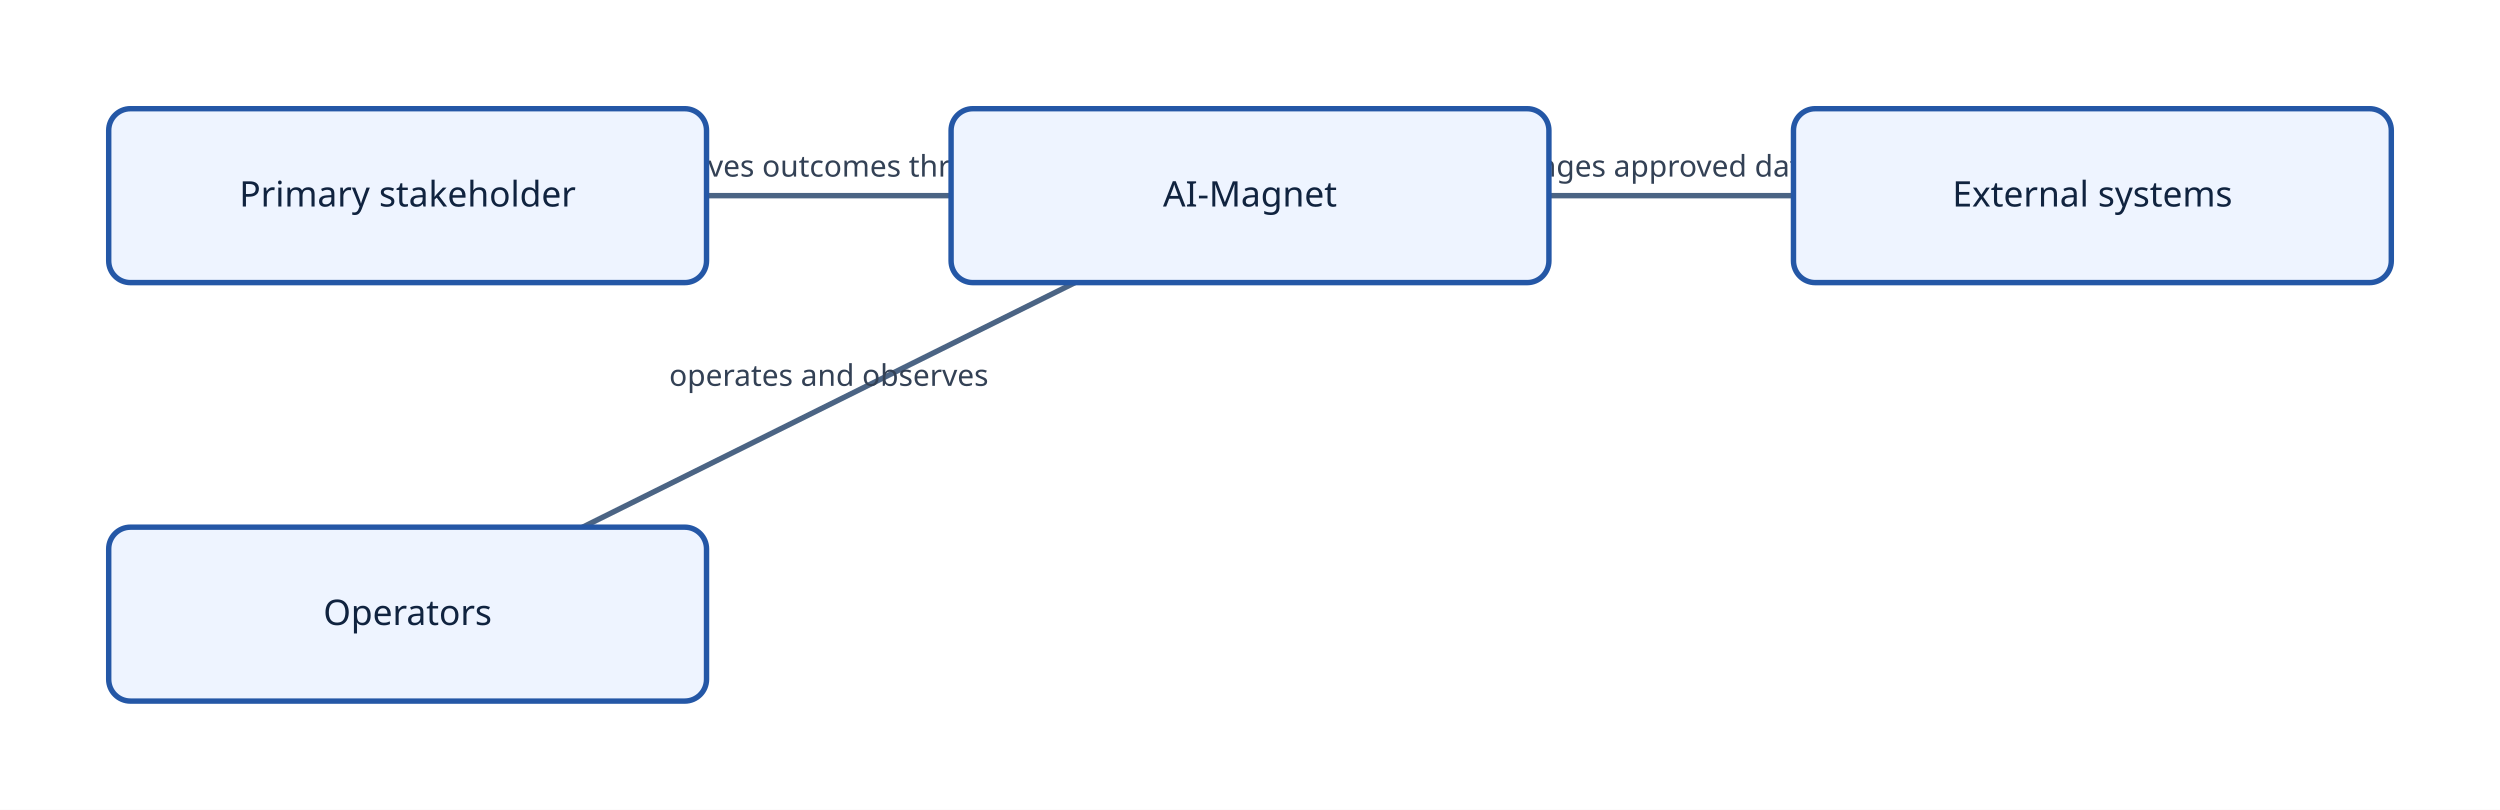
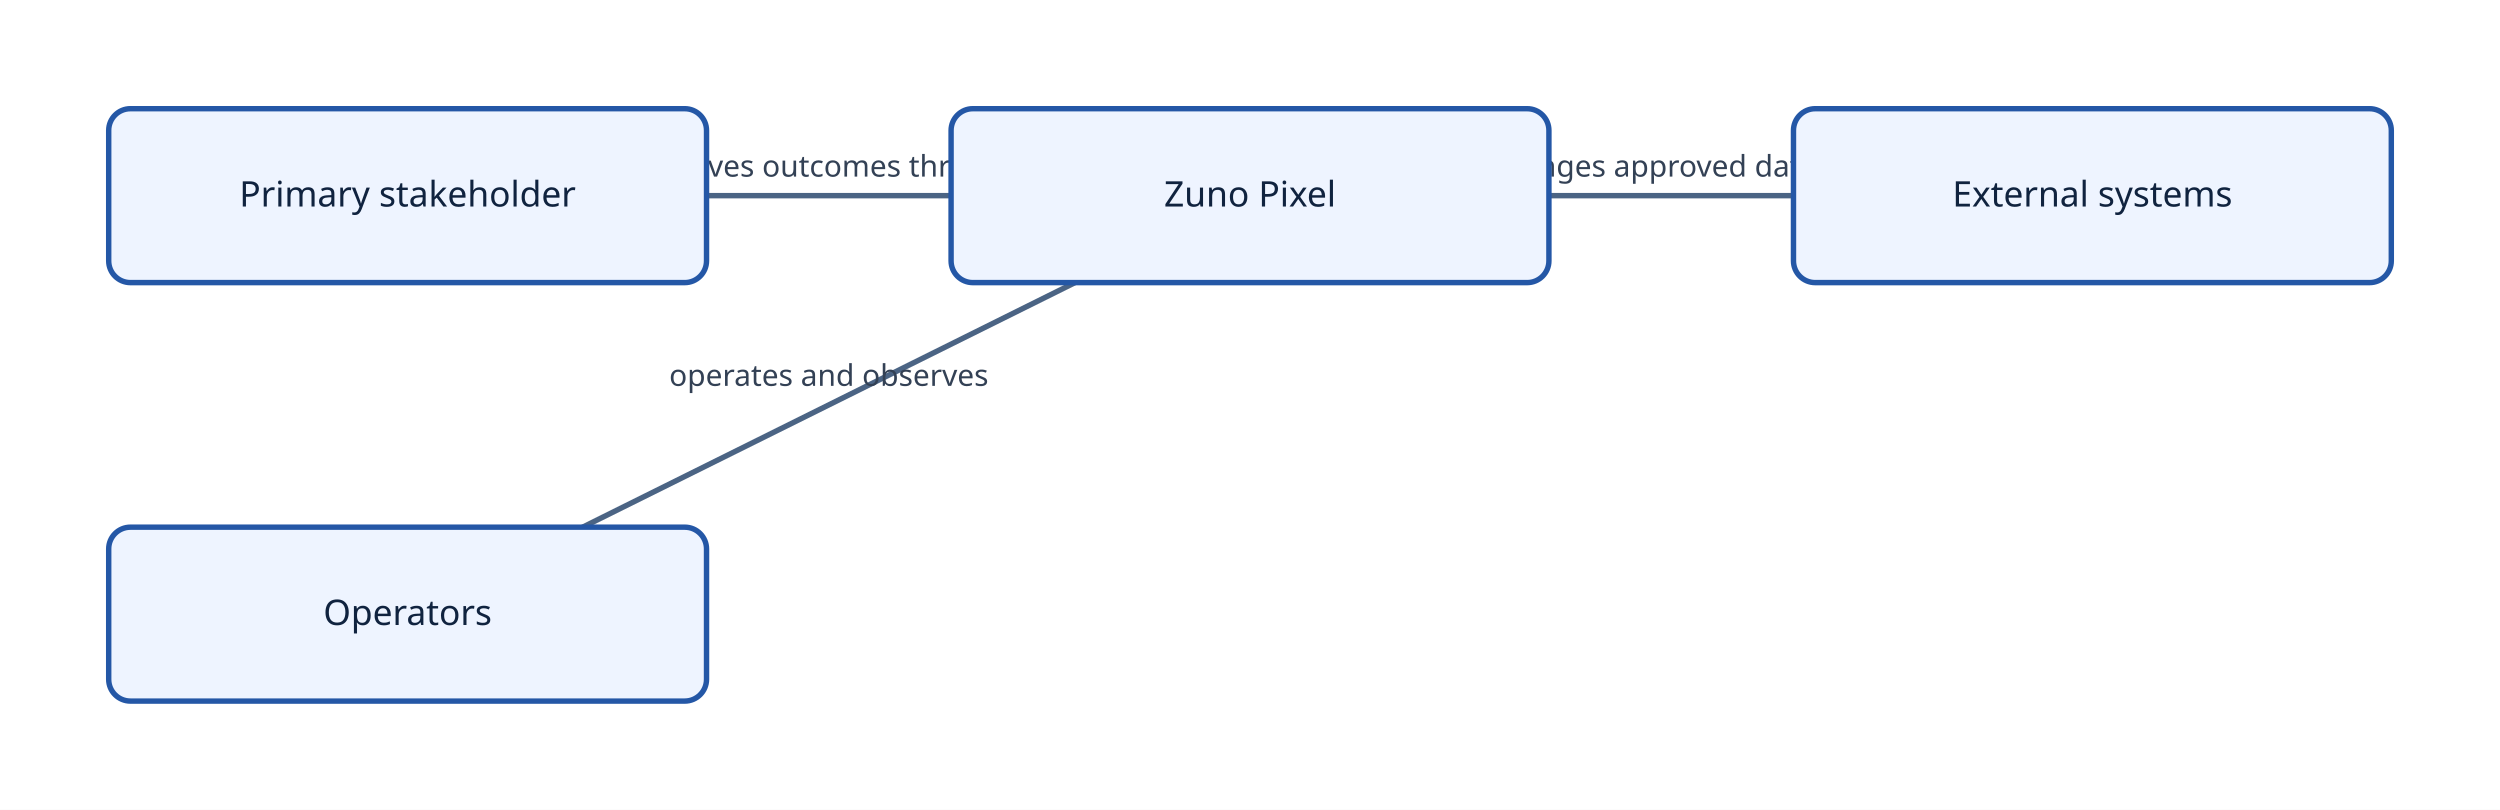
<svg xmlns="http://www.w3.org/2000/svg" width="920" height="298" viewBox="0 0 920 298" role="img">
  <defs>
    <marker id="arrow" viewBox="0 0 10 10" refX="9" refY="5" markerWidth="7" markerHeight="7" orient="auto-start-reverse">
      <path d="M 0 0 L 10 5 L 0 10 z" fill="#4b6484" />
    </marker>
  </defs>
  <rect width="100%" height="100%" fill="#ffffff" />
  <line x1="150.0" y1="72.0" x2="460.0" y2="72.0" stroke="#4b6484" stroke-width="2" marker-end="url(#arrow)" />
  <text x="305.0" y="65.0" text-anchor="middle" font-family="sans-serif" font-size="11" fill="#334155">achieves outcomes through</text>
  <line x1="460.0" y1="72.0" x2="770.0" y2="72.0" stroke="#4b6484" stroke-width="2" marker-end="url(#arrow)" />
  <text x="615.0" y="65.0" text-anchor="middle" font-family="sans-serif" font-size="11" fill="#334155">exchanges approved data with</text>
  <line x1="150.0" y1="226.0" x2="460.0" y2="72.0" stroke="#4b6484" stroke-width="2" marker-end="url(#arrow)" />
  <text x="305.0" y="142.0" text-anchor="middle" font-family="sans-serif" font-size="11" fill="#334155">operates and observes</text>
  <rect id="stakeholder" x="40" y="40" width="220" height="64" rx="8" fill="#eef4ff" stroke="#2457a6" stroke-width="2" />
  <text x="150.0" y="76.0" text-anchor="middle" font-family="sans-serif" font-size="13" fill="#10233f">Primary stakeholder</text>
  <rect id="system" x="350" y="40" width="220" height="64" rx="8" fill="#eef4ff" stroke="#2457a6" stroke-width="2" />
-   <text x="460.0" y="76.0" text-anchor="middle" font-family="sans-serif" font-size="13" fill="#10233f">AI-Magnet</text>
+   <text x="460.0" y="76.0" text-anchor="middle" font-family="sans-serif" font-size="13" fill="#10233f">Zuno Pixel</text>
  <rect id="external" x="660" y="40" width="220" height="64" rx="8" fill="#eef4ff" stroke="#2457a6" stroke-width="2" />
  <text x="770.0" y="76.0" text-anchor="middle" font-family="sans-serif" font-size="13" fill="#10233f">External systems</text>
  <rect id="operator" x="40" y="194" width="220" height="64" rx="8" fill="#eef4ff" stroke="#2457a6" stroke-width="2" />
  <text x="150.0" y="230.0" text-anchor="middle" font-family="sans-serif" font-size="13" fill="#10233f">Operators</text>
</svg>
